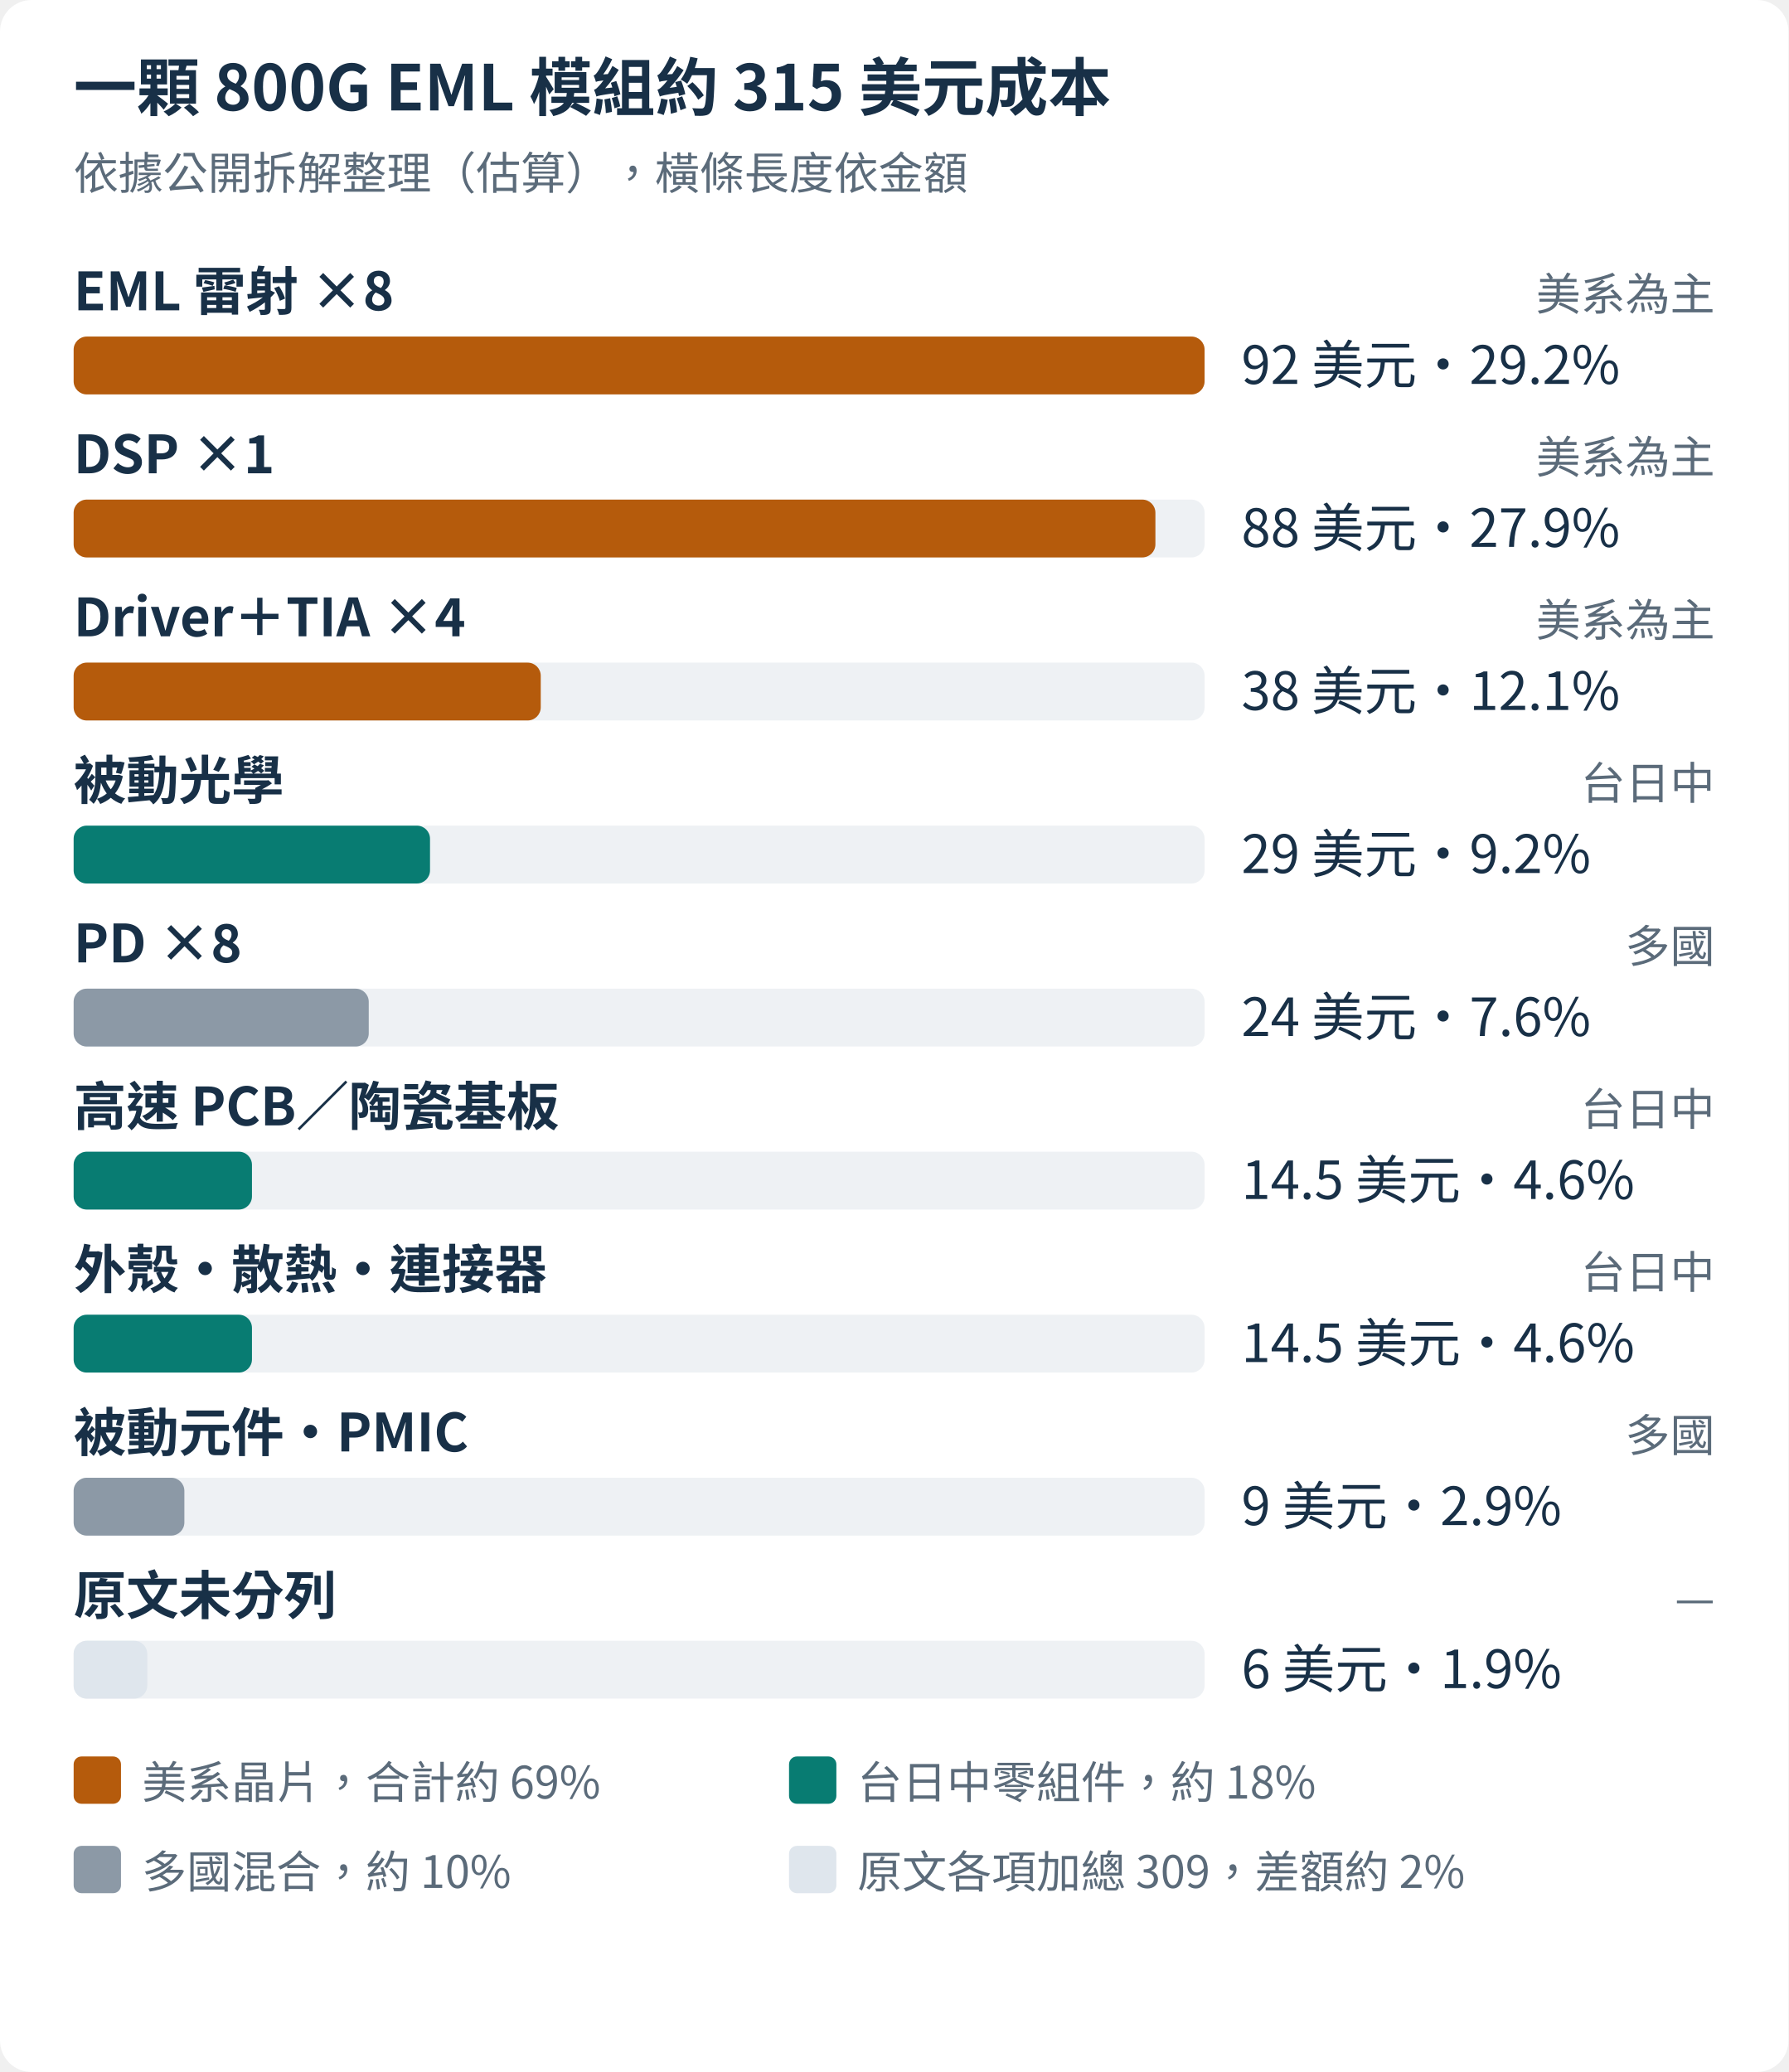
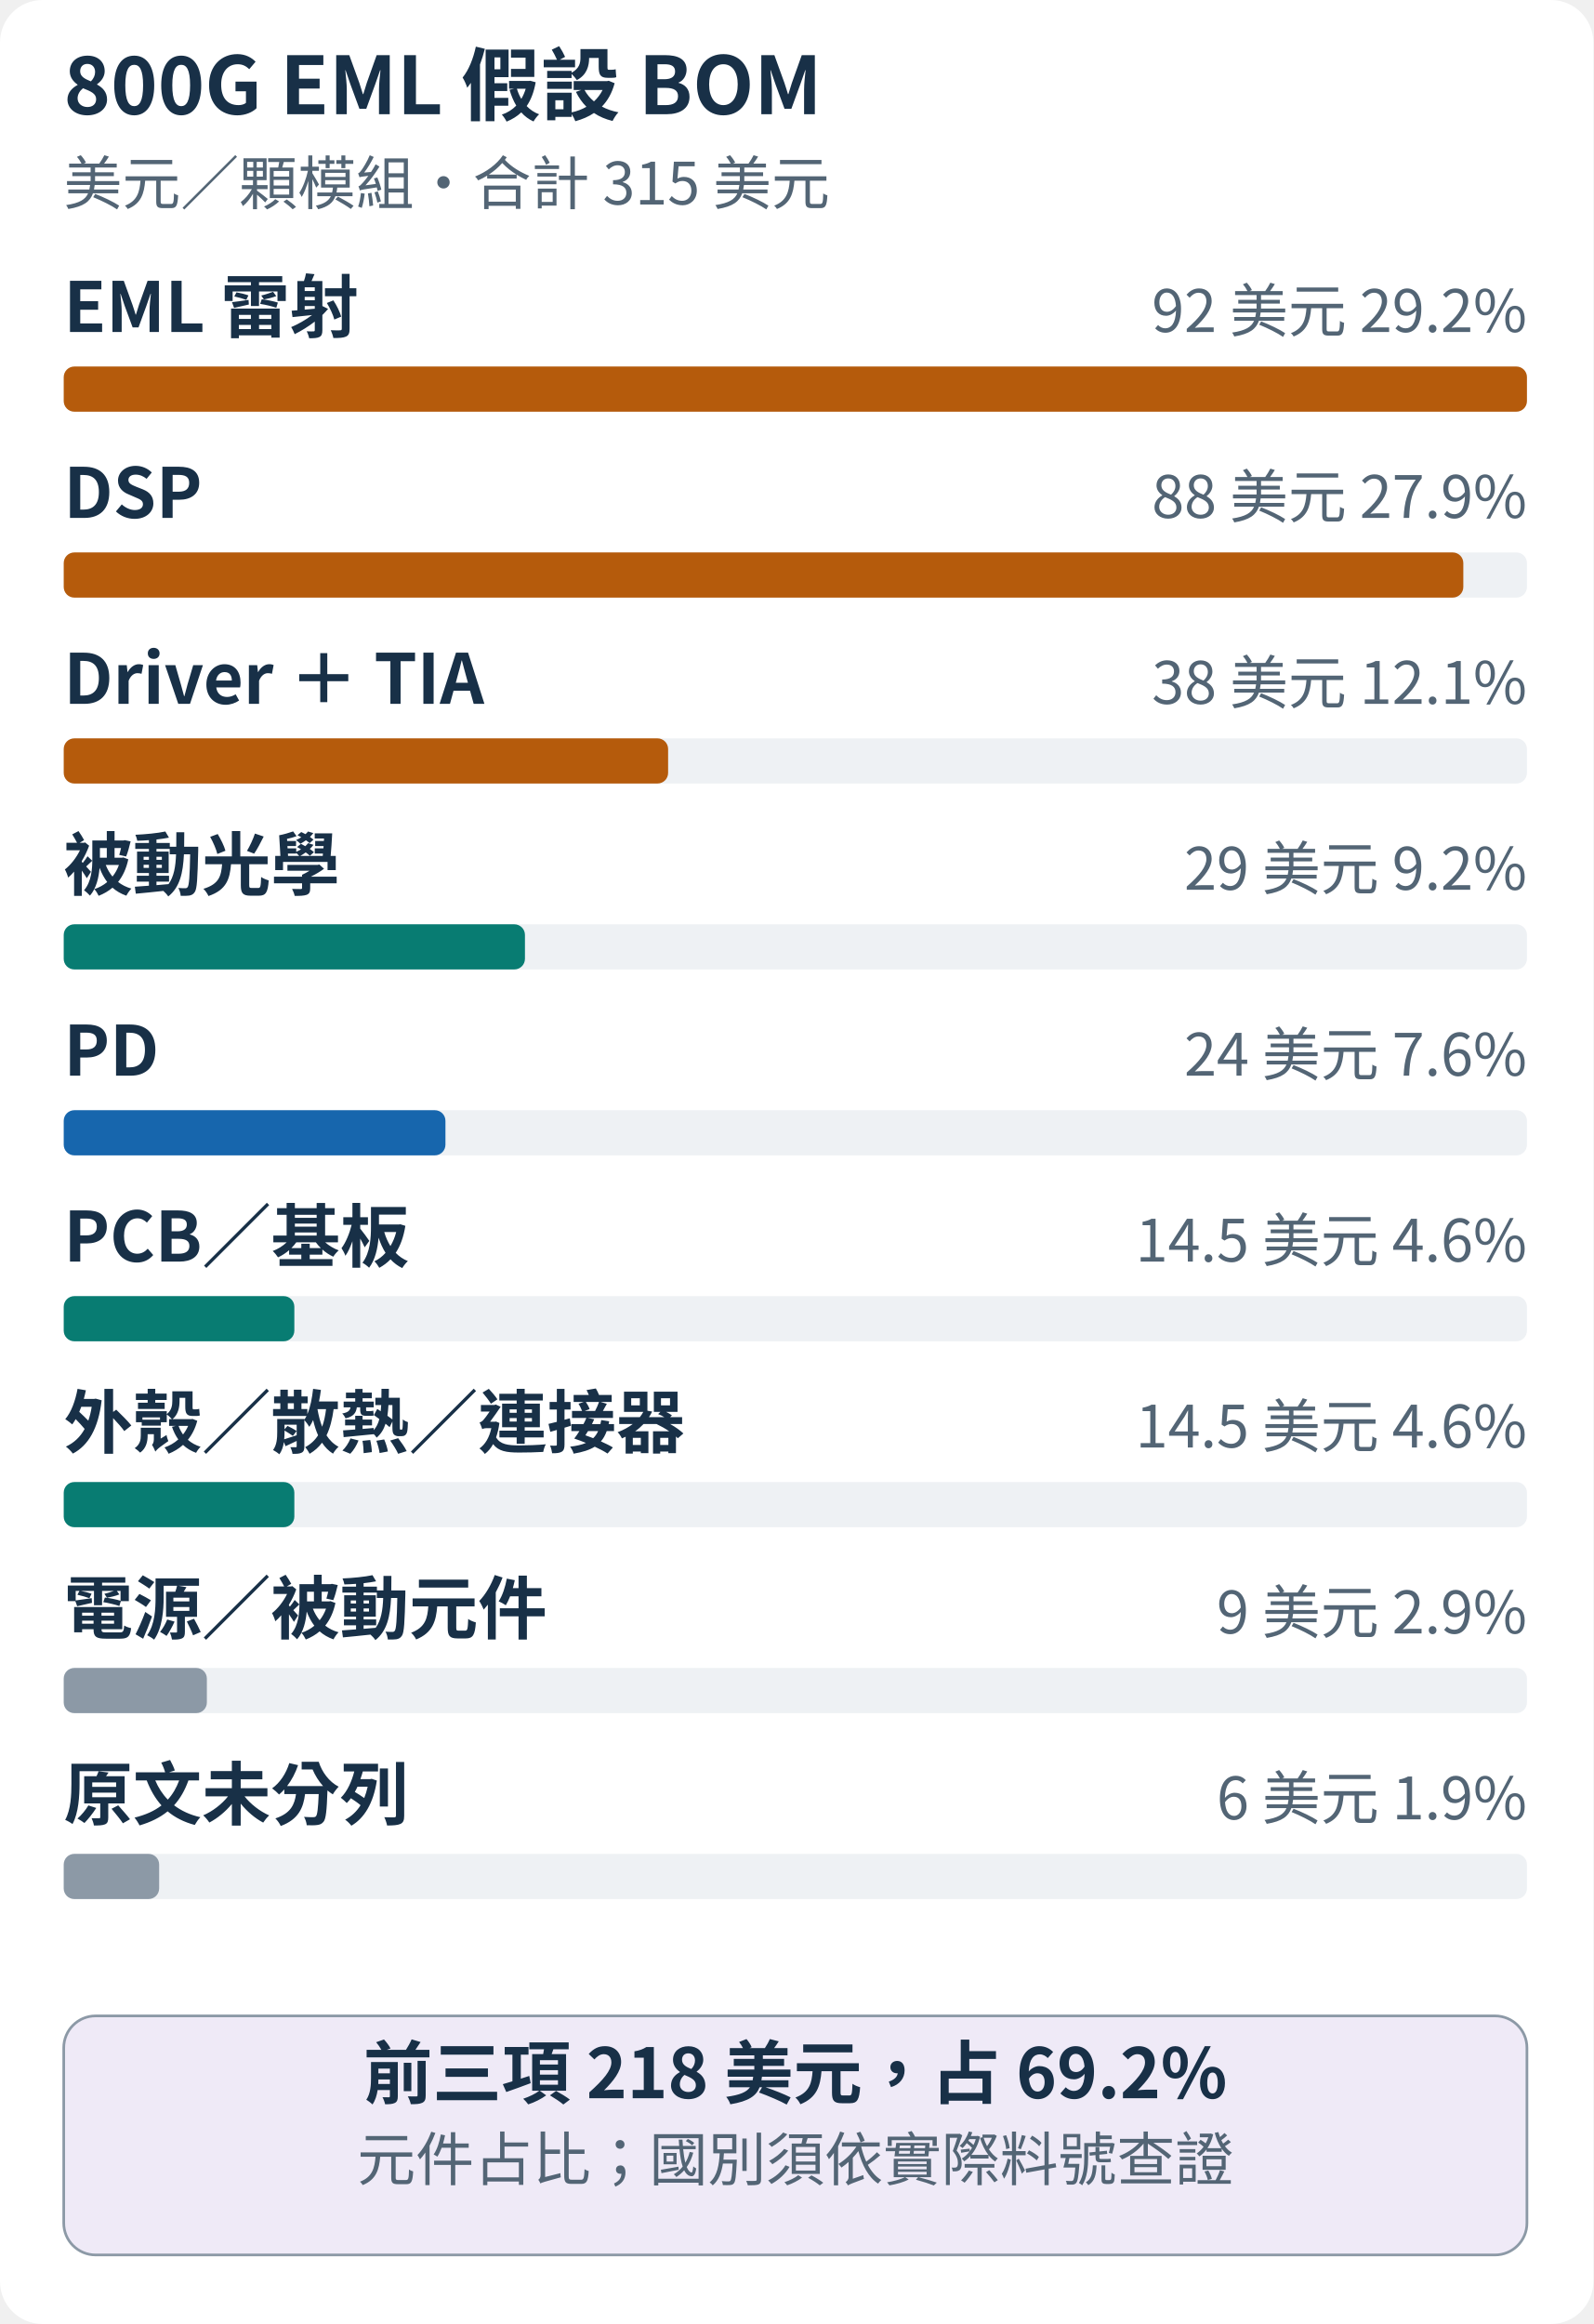
- <svg xmlns="http://www.w3.org/2000/svg" width="680" height="788" viewBox="0 0 680 788" role="img" aria-labelledby="title desc">
+ <svg xmlns="http://www.w3.org/2000/svg" width="600" height="875" viewBox="0 0 600 875" role="img" aria-labelledby="title desc">
  <defs>
-     <marker id="o" markerWidth="8" markerHeight="8" refX="7" refY="4" orient="auto">
-       <path d="M0,0 L8,4 L0,8 Z" fill="#b55b0c" />
-     </marker>
-     <marker id="b" markerWidth="8" markerHeight="8" refX="7" refY="4" orient="auto">
-       <path d="M0,0 L8,4 L0,8 Z" fill="#1766ad" />
+     <marker id="arrow" markerWidth="8" markerHeight="8" refX="7" refY="4" orient="auto">
+       <path d="M0,0 L8,4 L0,8 Z" fill="#536575" />
    </marker>
  </defs>
-   <style>text{font-family:"PingFang TC","Noto Sans CJK TC","Microsoft JhengHei","WenQuanYi Zen Hei",Arial,sans-serif;fill:#183047;font-size:20px}.small{font-size:17px;fill:#5b6b7a}.head{font-size:24px;font-weight:700}.bold{font-weight:700}.w{fill:#ffffff;font-weight:700}</style>
-   <rect x="0" y="0" width="680" height="788" rx="12" fill="#ffffff" />
-   <text x="28" y="42" class="head">一顆 800G EML 模組約 315 美元成本</text>
-   <text x="28" y="72" class="small">依據公開拆解整理（估算），橫條長度依金額</text>
-   <text x="28" y="118" class="bold">EML 雷射 ×8</text>
-   <text x="652" y="118" text-anchor="end" class="small">美系為主</text>
-   <rect x="28" y="128" width="430" height="22" rx="5" fill="#eef1f4" />
-   <rect x="28" y="128" width="430.0" height="22" rx="5" fill="#b55b0c" />
-   <text x="472" y="146">92 美元・29.2%</text>
-   <text x="28" y="180" class="bold">DSP ×1</text>
-   <text x="652" y="180" text-anchor="end" class="small">美系為主</text>
-   <rect x="28" y="190" width="430" height="22" rx="5" fill="#eef1f4" />
-   <rect x="28" y="190" width="411.3" height="22" rx="5" fill="#b55b0c" />
-   <text x="472" y="208">88 美元・27.9%</text>
-   <text x="28" y="242" class="bold">Driver＋TIA ×4</text>
-   <text x="652" y="242" text-anchor="end" class="small">美系為主</text>
-   <rect x="28" y="252" width="430" height="22" rx="5" fill="#eef1f4" />
-   <rect x="28" y="252" width="177.6" height="22" rx="5" fill="#b55b0c" />
-   <text x="472" y="270">38 美元・12.1%</text>
-   <text x="28" y="304" class="bold">被動光學</text>
-   <text x="652" y="304" text-anchor="end" class="small">台日中</text>
-   <rect x="28" y="314" width="430" height="22" rx="5" fill="#eef1f4" />
-   <rect x="28" y="314" width="135.5" height="22" rx="5" fill="#087c72" />
-   <text x="472" y="332">29 美元・9.2%</text>
-   <text x="28" y="366" class="bold">PD ×8</text>
-   <text x="652" y="366" text-anchor="end" class="small">多國</text>
-   <rect x="28" y="376" width="430" height="22" rx="5" fill="#eef1f4" />
-   <rect x="28" y="376" width="112.2" height="22" rx="5" fill="#8c99a6" />
-   <text x="472" y="394">24 美元・7.6%</text>
-   <text x="28" y="428" class="bold">高速 PCB／陶瓷基板</text>
-   <text x="652" y="428" text-anchor="end" class="small">台日中</text>
-   <rect x="28" y="438" width="430" height="22" rx="5" fill="#eef1f4" />
-   <rect x="28" y="438" width="67.8" height="22" rx="5" fill="#087c72" />
-   <text x="472" y="456">14.5 美元・4.6%</text>
-   <text x="28" y="490" class="bold">外殼・散熱・連接器</text>
-   <text x="652" y="490" text-anchor="end" class="small">台日中</text>
-   <rect x="28" y="500" width="430" height="22" rx="5" fill="#eef1f4" />
-   <rect x="28" y="500" width="67.8" height="22" rx="5" fill="#087c72" />
-   <text x="472" y="518">14.5 美元・4.6%</text>
-   <text x="28" y="552" class="bold">被動元件・PMIC</text>
-   <text x="652" y="552" text-anchor="end" class="small">多國</text>
-   <rect x="28" y="562" width="430" height="22" rx="5" fill="#eef1f4" />
-   <rect x="28" y="562" width="42.1" height="22" rx="5" fill="#8c99a6" />
-   <text x="472" y="580">9 美元・2.9%</text>
-   <text x="28" y="614" class="bold">原文未分列</text>
-   <text x="652" y="614" text-anchor="end" class="small">—</text>
-   <rect x="28" y="624" width="430" height="22" rx="5" fill="#eef1f4" />
-   <rect x="28" y="624" width="28.0" height="22" rx="5" fill="#dfe6ed" />
-   <text x="472" y="642">6 美元・1.9%</text>
-   <rect x="28" y="668" width="18" height="18" rx="3" fill="#b55b0c" />
-   <text x="54" y="684" class="small">美系晶片，合計約 69%</text>
-   <rect x="300" y="668" width="18" height="18" rx="3" fill="#087c72" />
-   <text x="326" y="684" class="small">台日中零組件，約 18%</text>
-   <rect x="28" y="702" width="18" height="18" rx="3" fill="#8c99a6" />
-   <text x="54" y="718" class="small">多國混合，約 10%</text>
-   <rect x="300" y="702" width="18" height="18" rx="3" fill="#dfe6ed" />
-   <text x="326" y="718" class="small">原文各項加總 309，差額約 2%</text>
-   <style>/* auto dark mode */@media (prefers-color-scheme: dark){svg:not([fill]){fill:#e4e6e7}[fill="#087c72" i]{fill:#44e4d6}[fill="#1766ad" i]{fill:#5ca5e8}[fill="#8c99a6" i]{fill:#6f7f90}[fill="#b55b0c" i]{fill:#e79c59}[fill="#dfe6ed" i]{fill:#262b31}[fill="#eef1f4" i]{fill:#212529}[fill="#ffffff" i]{fill:#1b1f20}text{fill:#c8d5e1}.small{fill:#a2aeba}.w{fill:#1b1f20}}</style>
+   <style>text{font-family:"Noto Sans CJK TC","PingFang TC","Microsoft JhengHei",sans-serif;fill:#183047;font-size:26px}.small{font-size:22px;fill:#536575}.head{font-size:30px;font-weight:700}.bold{font-weight:700}</style>
+   <rect width="600" height="875" rx="16" fill="#ffffff" />
+   <text x="24" y="43" text-anchor="start" class="head">800G EML 假設 BOM</text>
+   <text x="24" y="77" text-anchor="start" class="small">美元／顆模組・合計 315 美元</text>
+   <text x="24" y="125" text-anchor="start" class="bold">EML 雷射</text>
+   <text x="575" y="125" text-anchor="end" class="small">92 美元  29.2%</text>
+   <rect x="24" y="138" width="551" height="17" rx="4" fill="#eef1f4" />
+   <rect x="24" y="138" width="551.00" height="17" rx="4" fill="#b55b0c" />
+   <text x="24" y="195" text-anchor="start" class="bold">DSP</text>
+   <text x="575" y="195" text-anchor="end" class="small">88 美元  27.9%</text>
+   <rect x="24" y="208" width="551" height="17" rx="4" fill="#eef1f4" />
+   <rect x="24" y="208" width="527.04" height="17" rx="4" fill="#b55b0c" />
+   <text x="24" y="265" text-anchor="start" class="bold">Driver ＋ TIA</text>
+   <text x="575" y="265" text-anchor="end" class="small">38 美元  12.1%</text>
+   <rect x="24" y="278" width="551" height="17" rx="4" fill="#eef1f4" />
+   <rect x="24" y="278" width="227.59" height="17" rx="4" fill="#b55b0c" />
+   <text x="24" y="335" text-anchor="start" class="bold">被動光學</text>
+   <text x="575" y="335" text-anchor="end" class="small">29 美元  9.2%</text>
+   <rect x="24" y="348" width="551" height="17" rx="4" fill="#eef1f4" />
+   <rect x="24" y="348" width="173.68" height="17" rx="4" fill="#087c72" />
+   <text x="24" y="405" text-anchor="start" class="bold">PD</text>
+   <text x="575" y="405" text-anchor="end" class="small">24 美元  7.6%</text>
+   <rect x="24" y="418" width="551" height="17" rx="4" fill="#eef1f4" />
+   <rect x="24" y="418" width="143.74" height="17" rx="4" fill="#1766ad" />
+   <text x="24" y="475" text-anchor="start" class="bold">PCB／基板</text>
+   <text x="575" y="475" text-anchor="end" class="small">14.5 美元  4.6%</text>
+   <rect x="24" y="488" width="551" height="17" rx="4" fill="#eef1f4" />
+   <rect x="24" y="488" width="86.84" height="17" rx="4" fill="#087c72" />
+   <text x="24" y="545" text-anchor="start" class="bold">外殼／散熱／連接器</text>
+   <text x="575" y="545" text-anchor="end" class="small">14.5 美元  4.6%</text>
+   <rect x="24" y="558" width="551" height="17" rx="4" fill="#eef1f4" />
+   <rect x="24" y="558" width="86.84" height="17" rx="4" fill="#087c72" />
+   <text x="24" y="615" text-anchor="start" class="bold">電源／被動元件</text>
+   <text x="575" y="615" text-anchor="end" class="small">9 美元  2.9%</text>
+   <rect x="24" y="628" width="551" height="17" rx="4" fill="#eef1f4" />
+   <rect x="24" y="628" width="53.90" height="17" rx="4" fill="#8c99a6" />
+   <text x="24" y="685" text-anchor="start" class="bold">原文未分列</text>
+   <text x="575" y="685" text-anchor="end" class="small">6 美元  1.9%</text>
+   <rect x="24" y="698" width="551" height="17" rx="4" fill="#eef1f4" />
+   <rect x="24" y="698" width="35.93" height="17" rx="4" fill="#8c99a6" />
+   <rect x="24" y="759" width="551" height="90" rx="12" fill="#efeaf7" stroke="#8c99a6" />
+   <text x="299.5" y="790" text-anchor="middle" class="bold">前三項 218 美元，占 69.2%</text>
+   <text x="299.5" y="821" text-anchor="middle" class="small">元件占比；國別須依實際料號查證</text>
+   <style>/* auto dark mode */@media (prefers-color-scheme: dark){svg:not([fill]){fill:#e4e6e7}[fill="#087c72" i]{fill:#44e4d6}[fill="#1766ad" i]{fill:#5ca5e8}[fill="#536575" i]{fill:#bcc3c9}[fill="#8c99a6" i]{fill:#6f7f90}[fill="#b55b0c" i]{fill:#e79c59}[fill="#eef1f4" i]{fill:#212529}[fill="#efeaf7" i]{fill:#241e2d}[fill="#ffffff" i]{fill:#1b1f20}[stroke="#8c99a6" i]{stroke:#6f7f90}text{fill:#c8d5e1}.small{fill:#bcc3c9}}</style>
</svg>
